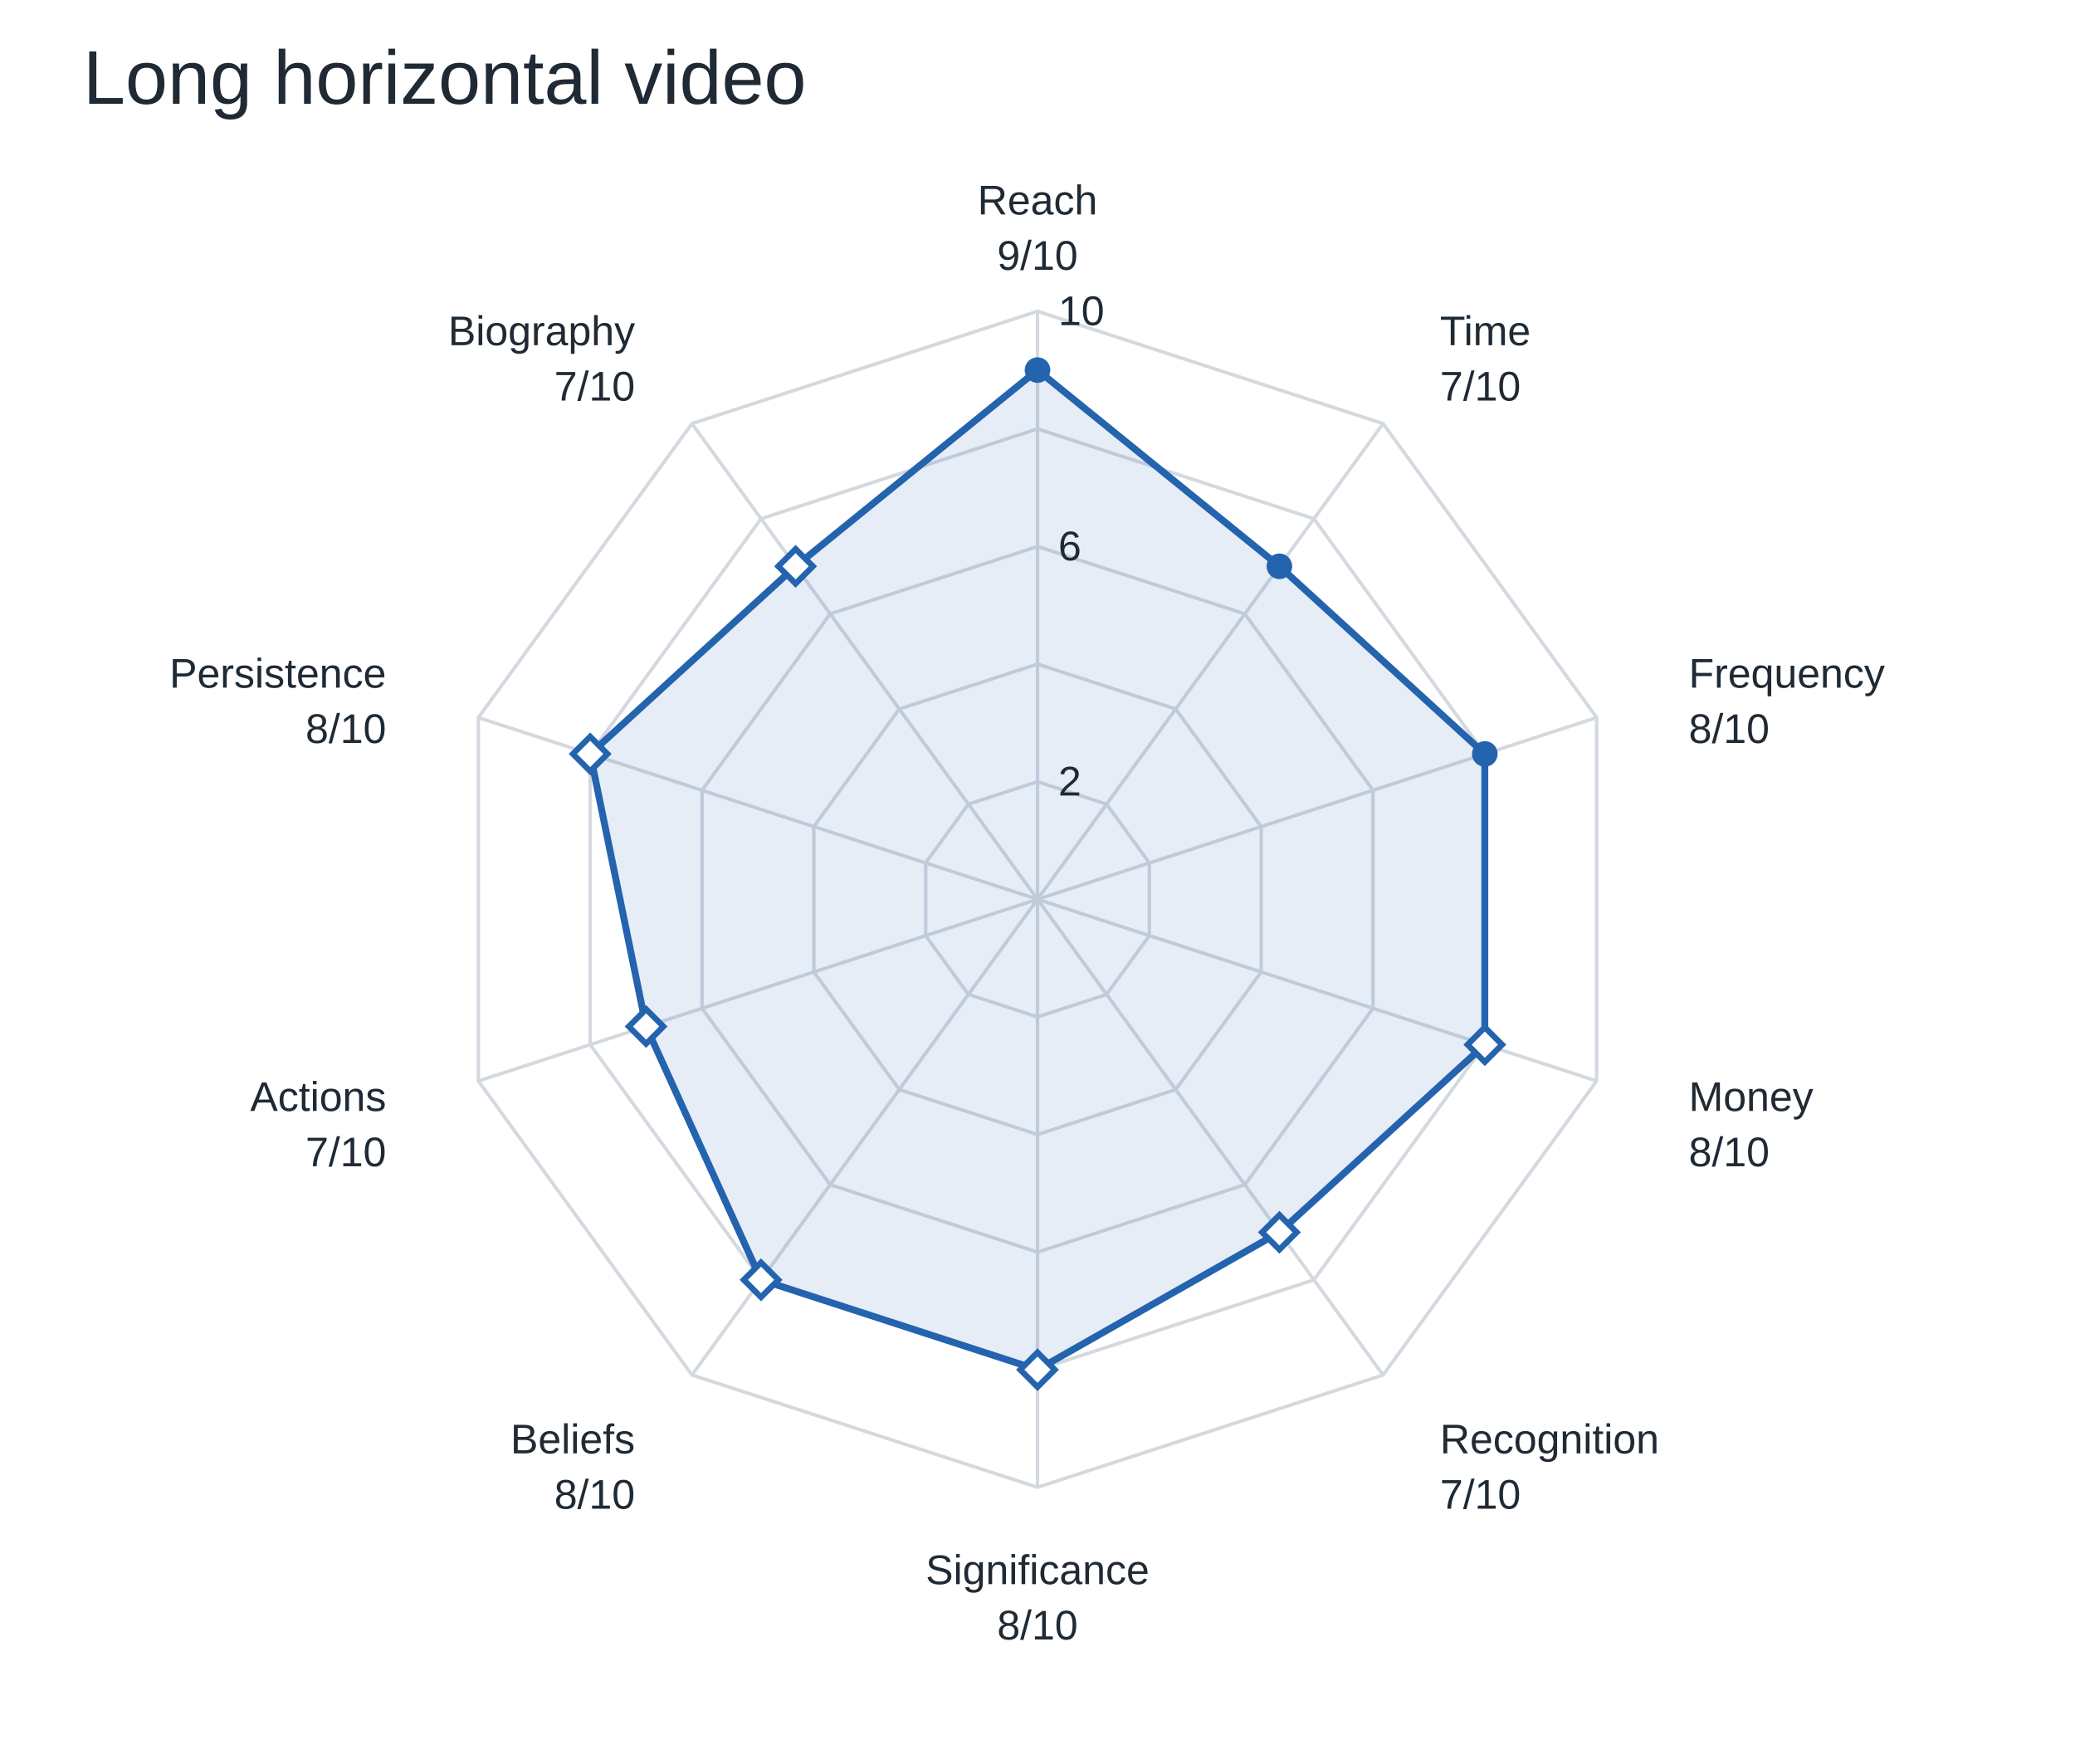
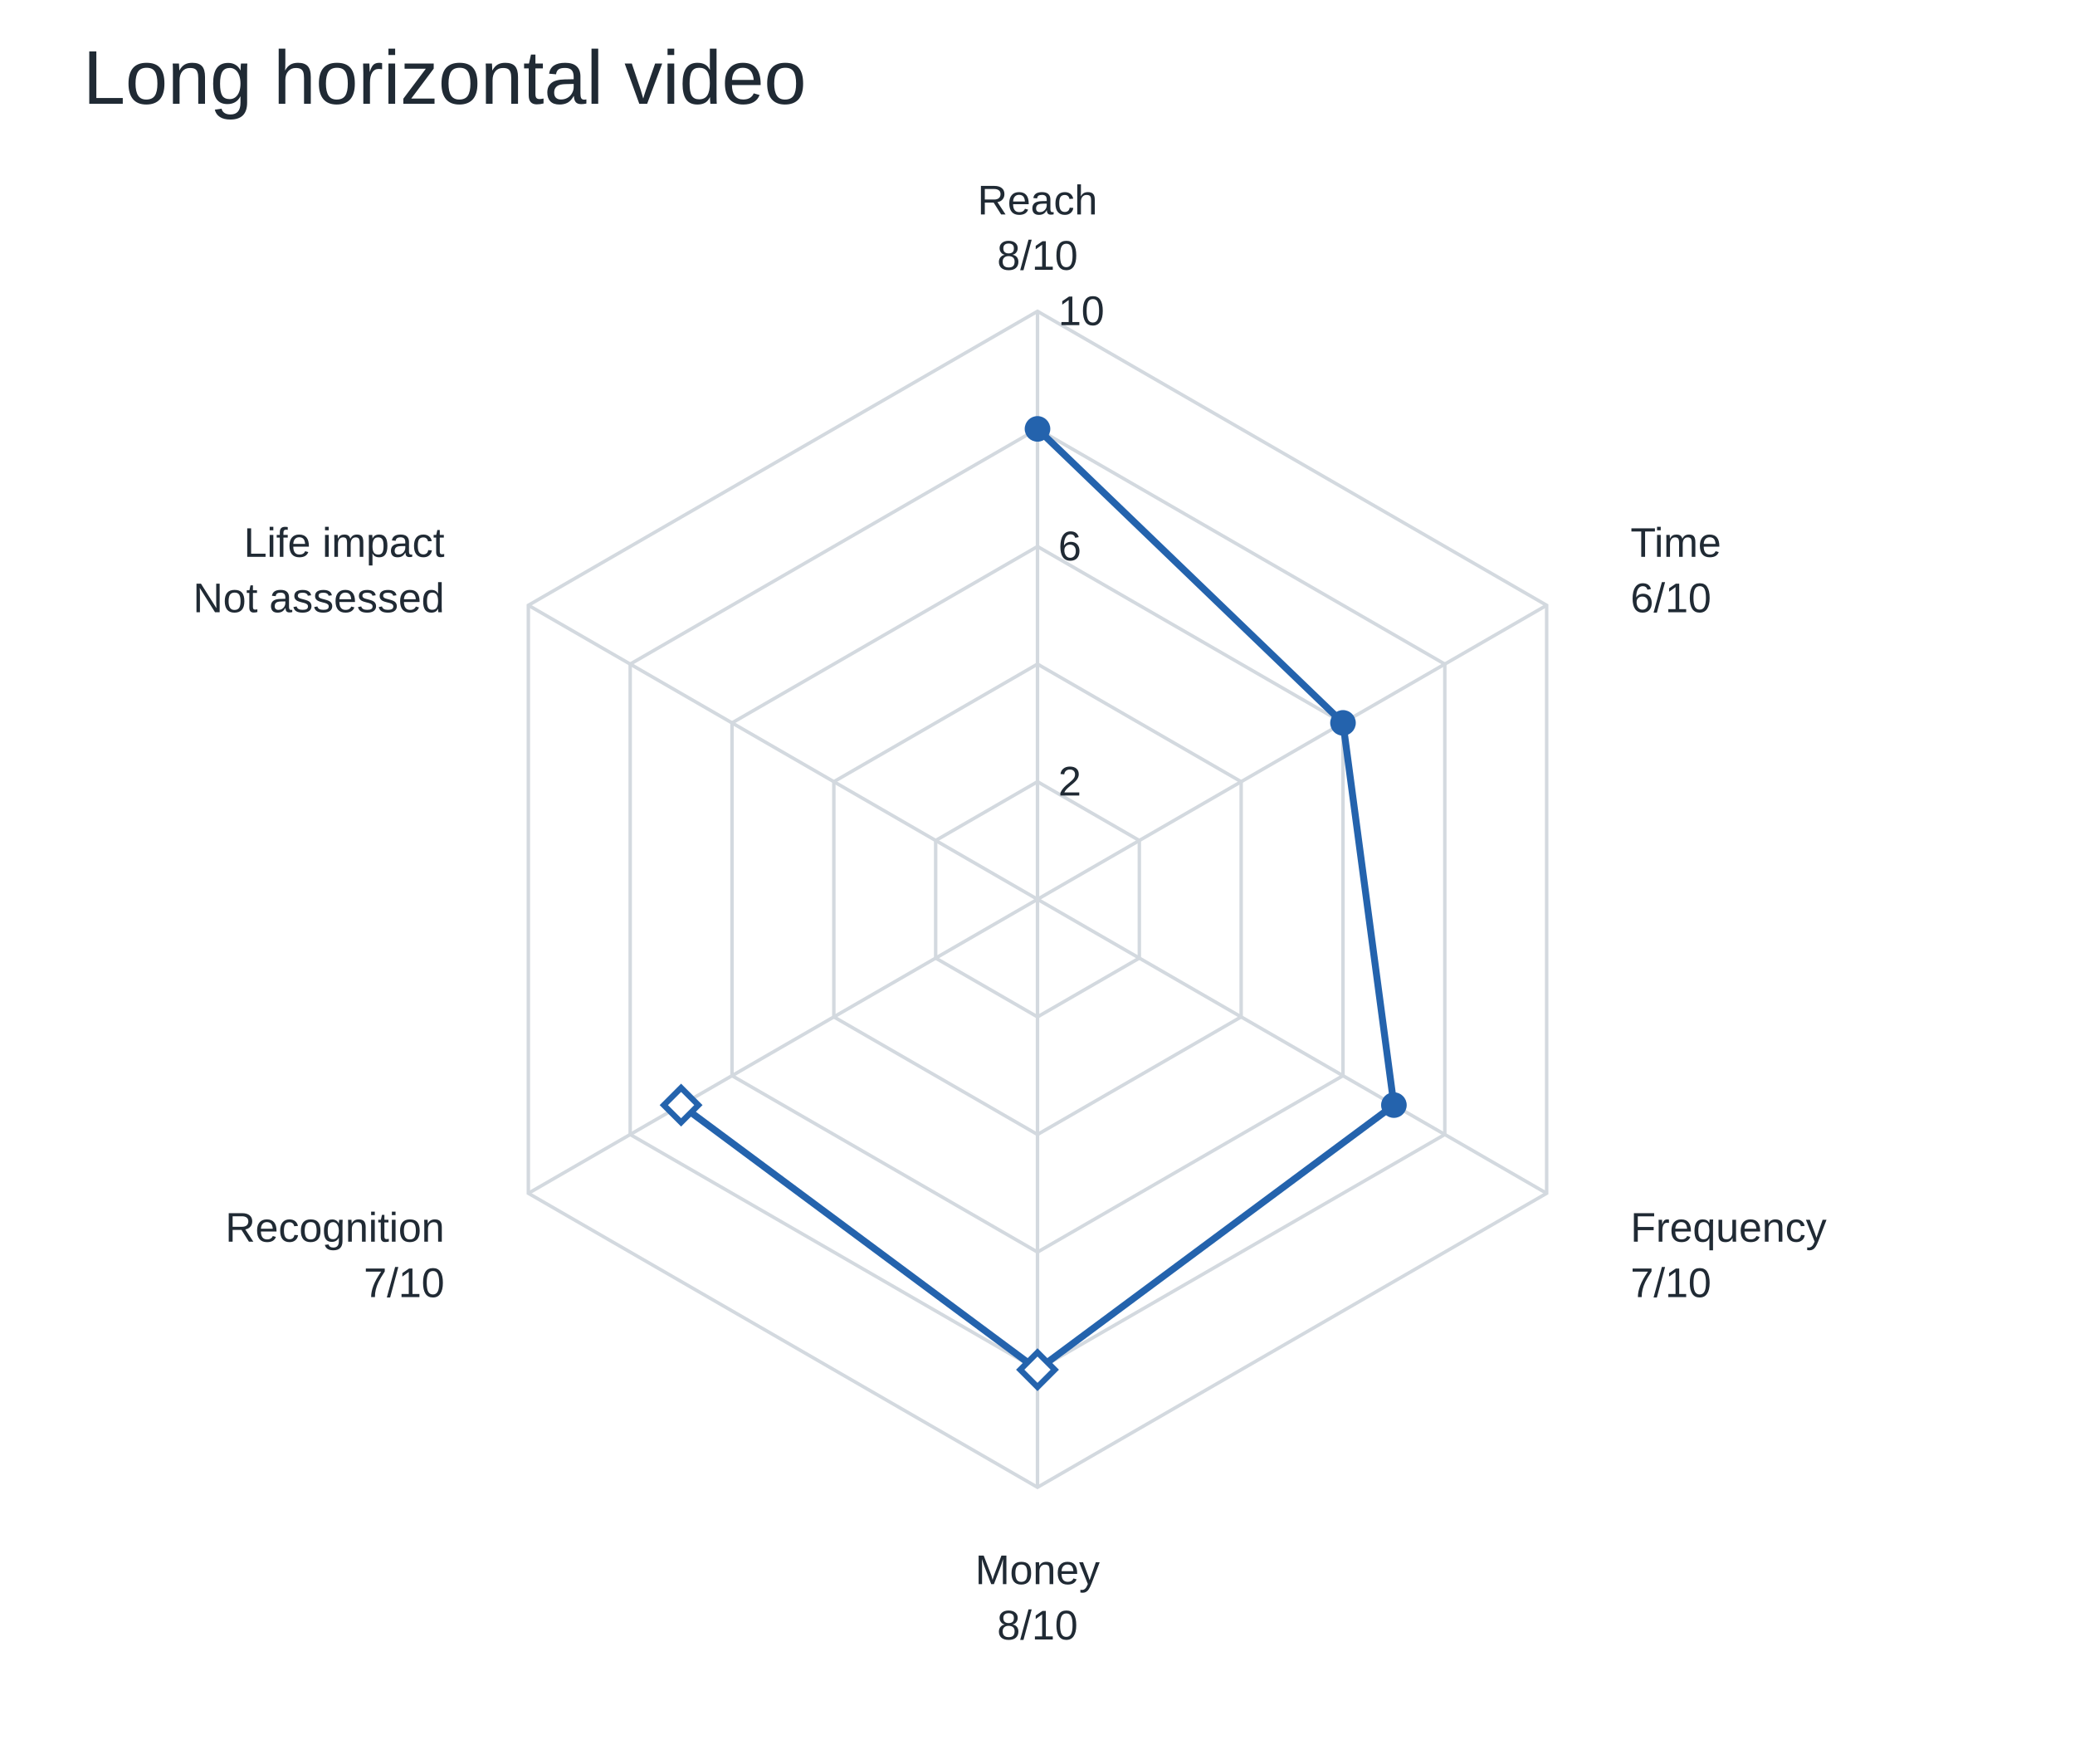
<svg xmlns="http://www.w3.org/2000/svg" width="600" height="510" viewBox="0 0 600 510" role="img" aria-labelledby="title desc">
  <style>text{font-family:Arial,Helvetica,sans-serif;fill:#202a34}</style>
  <rect width="100%" height="100%" fill="white" />
  <text x="24.00" y="30.00" text-anchor="start" font-size="22" font-weight="500">Long horizontal video</text>
-   <path d="M300.000,226.000 L319.985,232.493 L332.336,249.493 L332.336,270.507 L319.985,287.507 L300.000,294.000 L280.015,287.507 L267.664,270.507 L267.664,249.493 L280.015,232.493Z" fill="none" stroke="#d3d9df" />
-   <path d="M300.000,192.000 L339.969,204.987 L364.672,238.987 L364.672,281.013 L339.969,315.013 L300.000,328.000 L260.031,315.013 L235.328,281.013 L235.328,238.987 L260.031,204.987Z" fill="none" stroke="#d3d9df" />
-   <path d="M300.000,158.000 L359.954,177.480 L397.008,228.480 L397.008,291.520 L359.954,342.520 L300.000,362.000 L240.046,342.520 L202.992,291.520 L202.992,228.480 L240.046,177.480Z" fill="none" stroke="#d3d9df" />
-   <path d="M300.000,124.000 L379.939,149.974 L429.344,217.974 L429.344,302.026 L379.939,370.026 L300.000,396.000 L220.061,370.026 L170.656,302.026 L170.656,217.974 L220.061,149.974Z" fill="none" stroke="#d3d9df" />
-   <path d="M300.000,90.000 L399.923,122.467 L461.680,207.467 L461.680,312.533 L399.923,397.533 L300.000,430.000 L200.077,397.533 L138.320,312.533 L138.320,207.467 L200.077,122.467Z" fill="none" stroke="#d3d9df" />
+   <path d="M300.000,226.000 L329.445,243.000 L329.445,277.000 L300.000,294.000 L270.555,277.000 L270.555,243.000Z" fill="none" stroke="#d3d9df" />
+   <path d="M300.000,192.000 L358.890,226.000 L358.890,294.000 L300.000,328.000 L241.110,294.000 L241.110,226.000Z" fill="none" stroke="#d3d9df" />
+   <path d="M300.000,158.000 L388.335,209.000 L388.335,311.000 L300.000,362.000 L211.665,311.000 L211.665,209.000Z" fill="none" stroke="#d3d9df" />
+   <path d="M300.000,124.000 L417.779,192.000 L417.779,328.000 L300.000,396.000 L182.221,328.000 L182.221,192.000Z" fill="none" stroke="#d3d9df" />
+   <path d="M300.000,90.000 L447.224,175.000 L447.224,345.000 L300.000,430.000 L152.776,345.000 L152.776,175.000Z" fill="none" stroke="#d3d9df" />
  <line x1="300.00" y1="260.00" x2="300.00" y2="90.00" stroke="#d3d9df" stroke-width="1" stroke-dasharray="" />
-   <line x1="300.00" y1="260.00" x2="399.92" y2="122.47" stroke="#d3d9df" stroke-width="1" stroke-dasharray="" />
-   <line x1="300.00" y1="260.00" x2="461.68" y2="207.47" stroke="#d3d9df" stroke-width="1" stroke-dasharray="" />
-   <line x1="300.00" y1="260.00" x2="461.68" y2="312.53" stroke="#d3d9df" stroke-width="1" stroke-dasharray="" />
-   <line x1="300.00" y1="260.00" x2="399.92" y2="397.53" stroke="#d3d9df" stroke-width="1" stroke-dasharray="" />
+   <line x1="300.00" y1="260.00" x2="447.22" y2="175.00" stroke="#d3d9df" stroke-width="1" stroke-dasharray="" />
+   <line x1="300.00" y1="260.00" x2="447.22" y2="345.00" stroke="#d3d9df" stroke-width="1" stroke-dasharray="" />
  <line x1="300.00" y1="260.00" x2="300.00" y2="430.00" stroke="#d3d9df" stroke-width="1" stroke-dasharray="" />
-   <line x1="300.00" y1="260.00" x2="200.08" y2="397.53" stroke="#d3d9df" stroke-width="1" stroke-dasharray="" />
-   <line x1="300.00" y1="260.00" x2="138.32" y2="312.53" stroke="#d3d9df" stroke-width="1" stroke-dasharray="" />
-   <line x1="300.00" y1="260.00" x2="138.32" y2="207.47" stroke="#d3d9df" stroke-width="1" stroke-dasharray="" />
-   <line x1="300.00" y1="260.00" x2="200.08" y2="122.47" stroke="#d3d9df" stroke-width="1" stroke-dasharray="" />
-   <path d="M300.000,107.000 L369.946,163.727 L429.344,217.974 L429.344,302.026 L369.946,356.273 L300.000,396.000 L220.061,370.026 L186.824,296.773 L170.656,217.974 L230.054,163.727Z" fill="#2463ad" fill-opacity="0.11" stroke="#2463ad" stroke-width="2" />
+   <line x1="300.00" y1="260.00" x2="152.78" y2="345.00" stroke="#d3d9df" stroke-width="1" stroke-dasharray="" />
+   <line x1="300.00" y1="260.00" x2="152.78" y2="175.00" stroke="#d3d9df" stroke-width="1" stroke-dasharray="" />
+   <path d="M300.000,124.000 L388.335,209.000 L403.057,319.500 L300.000,396.000 L196.943,319.500" fill="none" stroke="#2463ad" stroke-width="2" />
  <text x="306.00" y="230.00" text-anchor="start" font-size="12" font-weight="400">2</text>
  <text x="306.00" y="162.00" text-anchor="start" font-size="12" font-weight="400">6</text>
  <text x="306.00" y="94.00" text-anchor="start" font-size="12" font-weight="400">10</text>
  <text x="300.00" y="62.00" text-anchor="middle" font-size="12" font-weight="400">Reach</text>
-   <text x="300.00" y="78.00" text-anchor="middle" font-size="12" font-weight="400">9/10</text>
-   <circle cx="300.0" cy="107.0" r="3.7" fill="#2463ad" />
-   <text x="416.38" y="99.81" text-anchor="start" font-size="12" font-weight="400">Time</text>
-   <text x="416.38" y="115.81" text-anchor="start" font-size="12" font-weight="400">7/10</text>
-   <circle cx="369.946" cy="163.727" r="3.7" fill="#2463ad" />
-   <text x="488.31" y="198.81" text-anchor="start" font-size="12" font-weight="400">Frequency</text>
-   <text x="488.31" y="214.81" text-anchor="start" font-size="12" font-weight="400">8/10</text>
-   <circle cx="429.344" cy="217.974" r="3.7" fill="#2463ad" />
-   <text x="488.31" y="321.19" text-anchor="start" font-size="12" font-weight="400">Money</text>
-   <text x="488.31" y="337.19" text-anchor="start" font-size="12" font-weight="400">8/10</text>
-   <path d="M429.344,297.026L434.344,302.026L429.344,307.026L424.344,302.026Z" fill="white" stroke="#2463ad" stroke-width="1.7" />
-   <text x="416.38" y="420.19" text-anchor="start" font-size="12" font-weight="400">Recognition</text>
-   <text x="416.38" y="436.19" text-anchor="start" font-size="12" font-weight="400">7/10</text>
-   <path d="M369.946,351.273L374.946,356.273L369.946,361.273L364.946,356.273Z" fill="white" stroke="#2463ad" stroke-width="1.7" />
-   <text x="300.00" y="458.00" text-anchor="middle" font-size="12" font-weight="400">Significance</text>
+   <text x="300.00" y="78.00" text-anchor="middle" font-size="12" font-weight="400">8/10</text>
+   <circle cx="300.0" cy="124.0" r="3.7" fill="#2463ad" />
+   <text x="471.47" y="161.00" text-anchor="start" font-size="12" font-weight="400">Time</text>
+   <text x="471.47" y="177.00" text-anchor="start" font-size="12" font-weight="400">6/10</text>
+   <circle cx="388.335" cy="209.0" r="3.7" fill="#2463ad" />
+   <text x="471.47" y="359.00" text-anchor="start" font-size="12" font-weight="400">Frequency</text>
+   <text x="471.47" y="375.00" text-anchor="start" font-size="12" font-weight="400">7/10</text>
+   <circle cx="403.057" cy="319.5" r="3.7" fill="#2463ad" />
+   <text x="300.00" y="458.00" text-anchor="middle" font-size="12" font-weight="400">Money</text>
  <text x="300.00" y="474.00" text-anchor="middle" font-size="12" font-weight="400">8/10</text>
  <path d="M300.0,391.0L305.0,396.0L300.0,401.0L295.0,396.0Z" fill="white" stroke="#2463ad" stroke-width="1.7" />
-   <text x="183.62" y="420.19" text-anchor="end" font-size="12" font-weight="400">Beliefs</text>
-   <text x="183.62" y="436.19" text-anchor="end" font-size="12" font-weight="400">8/10</text>
-   <path d="M220.061,365.026L225.061,370.026L220.061,375.026L215.061,370.026Z" fill="white" stroke="#2463ad" stroke-width="1.7" />
-   <text x="111.69" y="321.19" text-anchor="end" font-size="12" font-weight="400">Actions</text>
-   <text x="111.69" y="337.19" text-anchor="end" font-size="12" font-weight="400">7/10</text>
-   <path d="M186.824,291.773L191.824,296.773L186.824,301.773L181.824,296.773Z" fill="white" stroke="#2463ad" stroke-width="1.7" />
-   <text x="111.69" y="198.81" text-anchor="end" font-size="12" font-weight="400">Persistence</text>
-   <text x="111.69" y="214.81" text-anchor="end" font-size="12" font-weight="400">8/10</text>
-   <path d="M170.656,212.974L175.656,217.974L170.656,222.974L165.656,217.974Z" fill="white" stroke="#2463ad" stroke-width="1.7" />
-   <text x="183.62" y="99.81" text-anchor="end" font-size="12" font-weight="400">Biography</text>
-   <text x="183.62" y="115.81" text-anchor="end" font-size="12" font-weight="400">7/10</text>
-   <path d="M230.054,158.727L235.054,163.727L230.054,168.727L225.054,163.727Z" fill="white" stroke="#2463ad" stroke-width="1.7" />
+   <text x="128.53" y="359.00" text-anchor="end" font-size="12" font-weight="400">Recognition</text>
+   <text x="128.53" y="375.00" text-anchor="end" font-size="12" font-weight="400">7/10</text>
+   <path d="M196.943,314.5L201.943,319.5L196.943,324.5L191.943,319.5Z" fill="white" stroke="#2463ad" stroke-width="1.7" />
+   <text x="128.53" y="161.00" text-anchor="end" font-size="12" font-weight="400">Life impact</text>
+   <text x="128.53" y="177.00" text-anchor="end" font-size="12" font-weight="400">Not assessed</text>
</svg>
